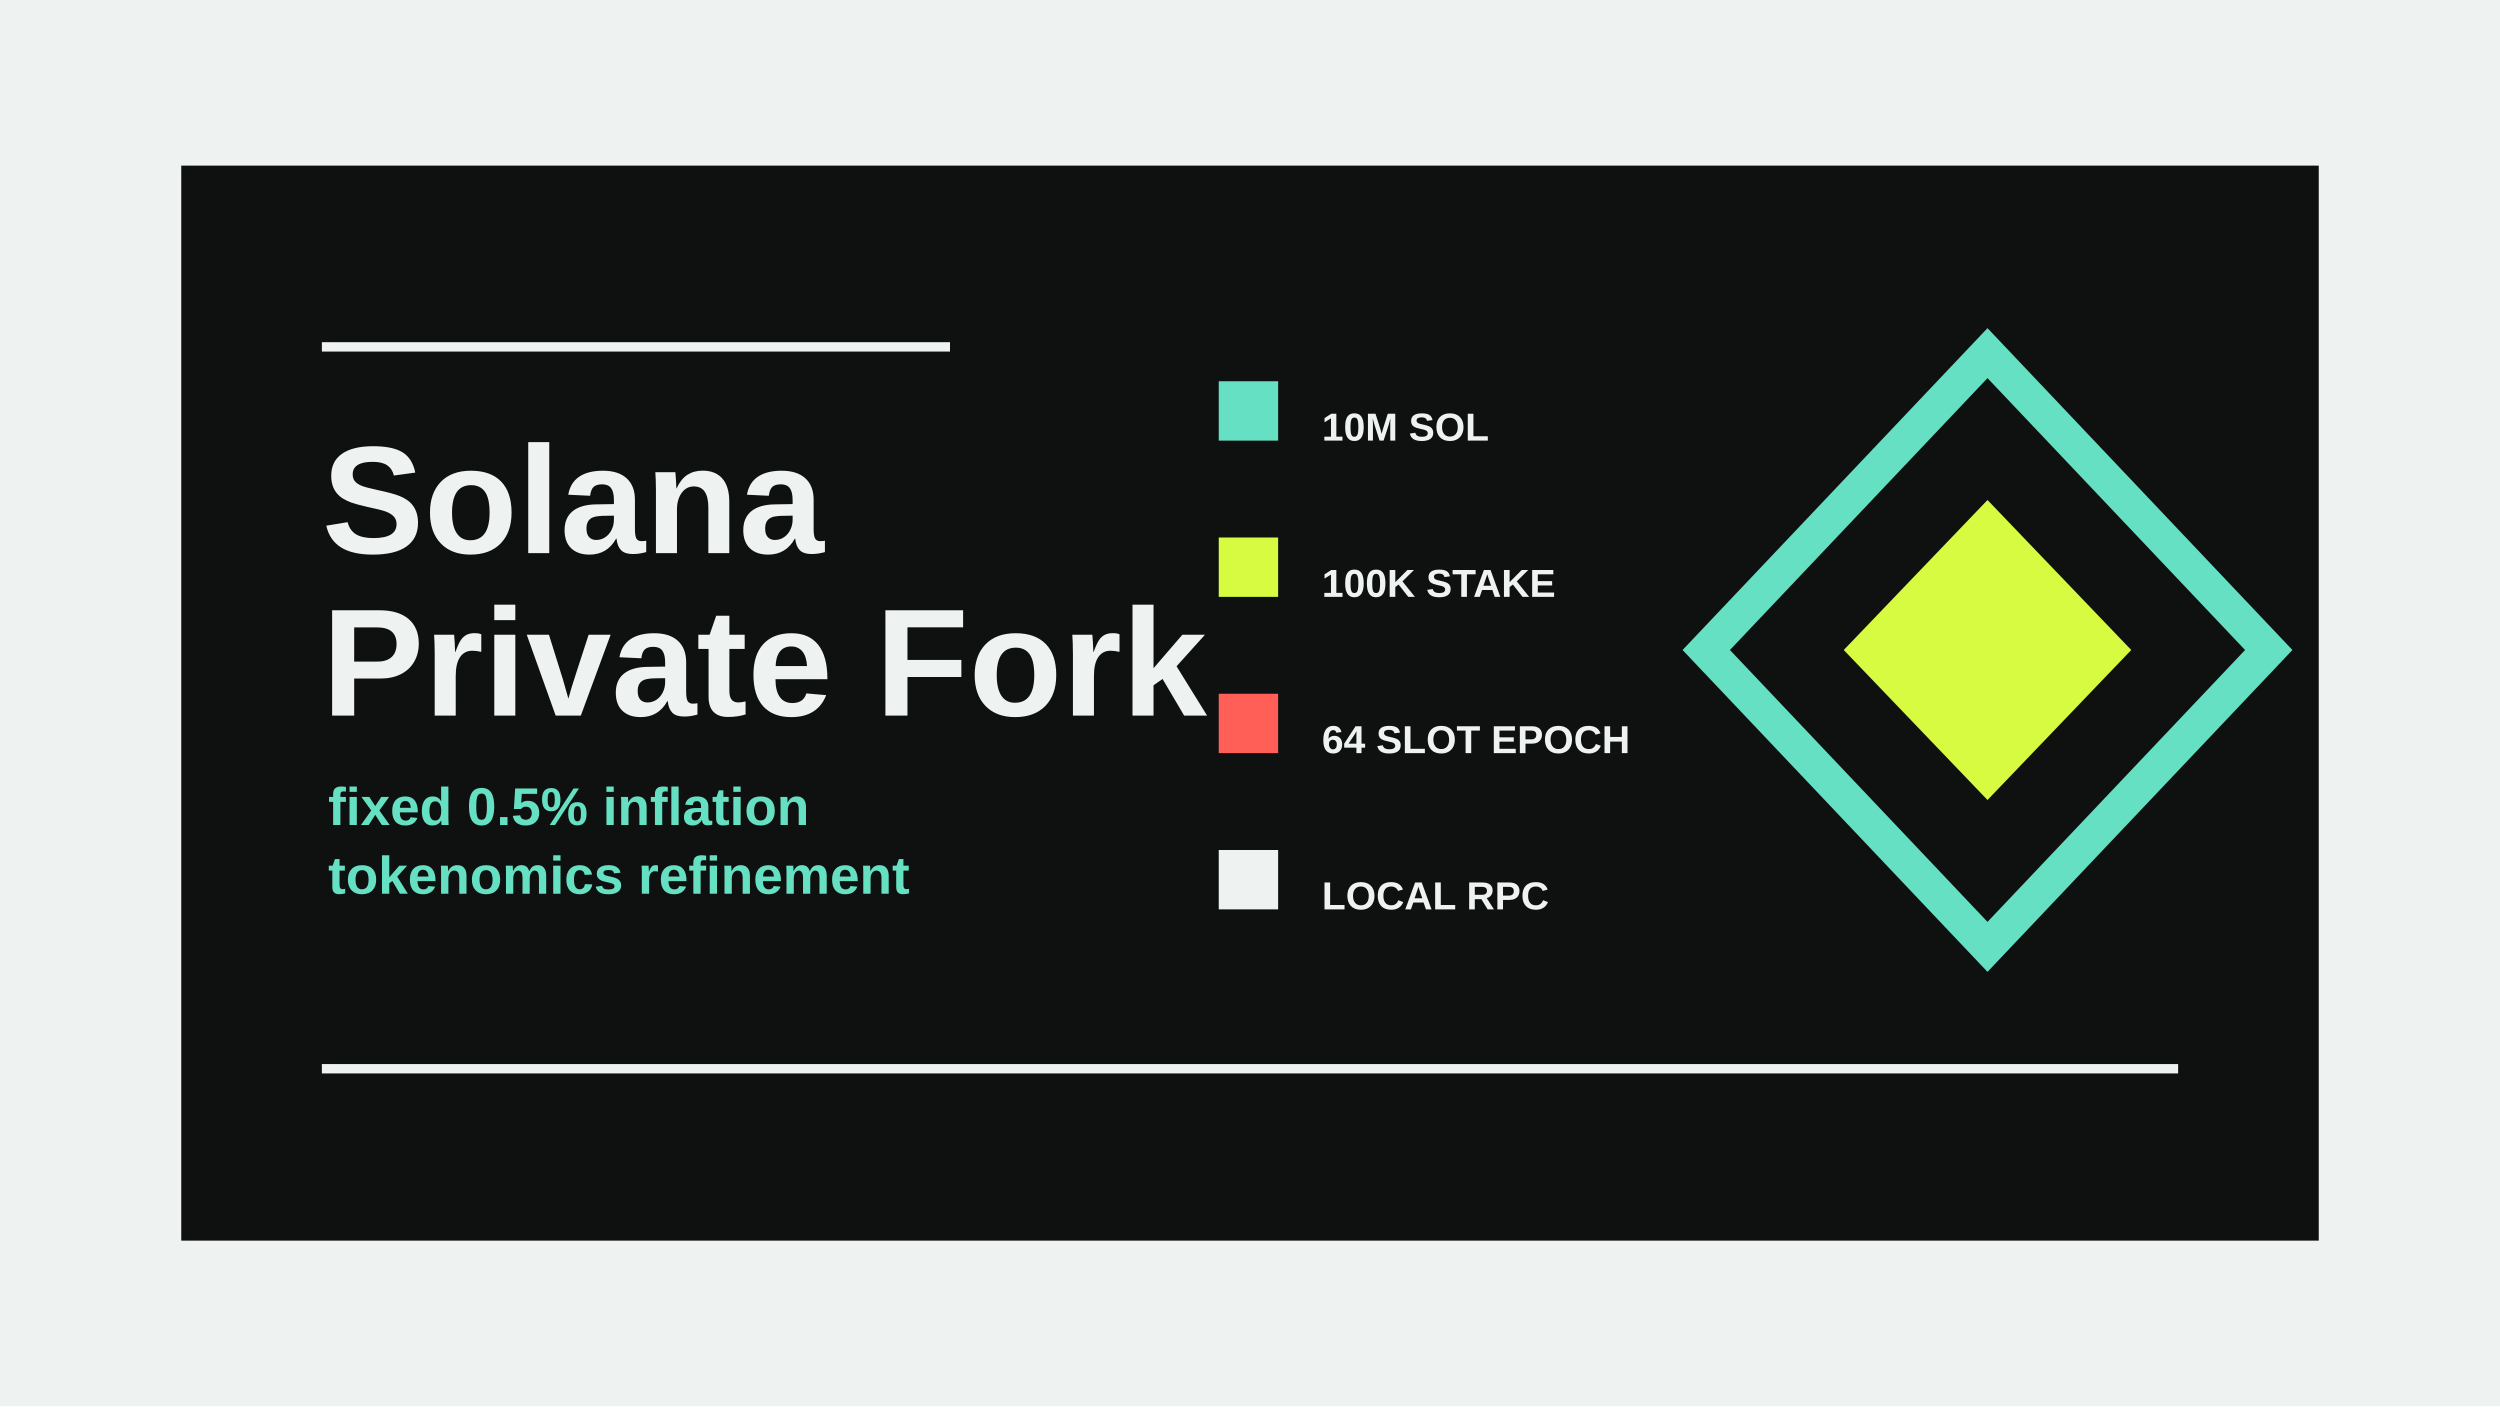
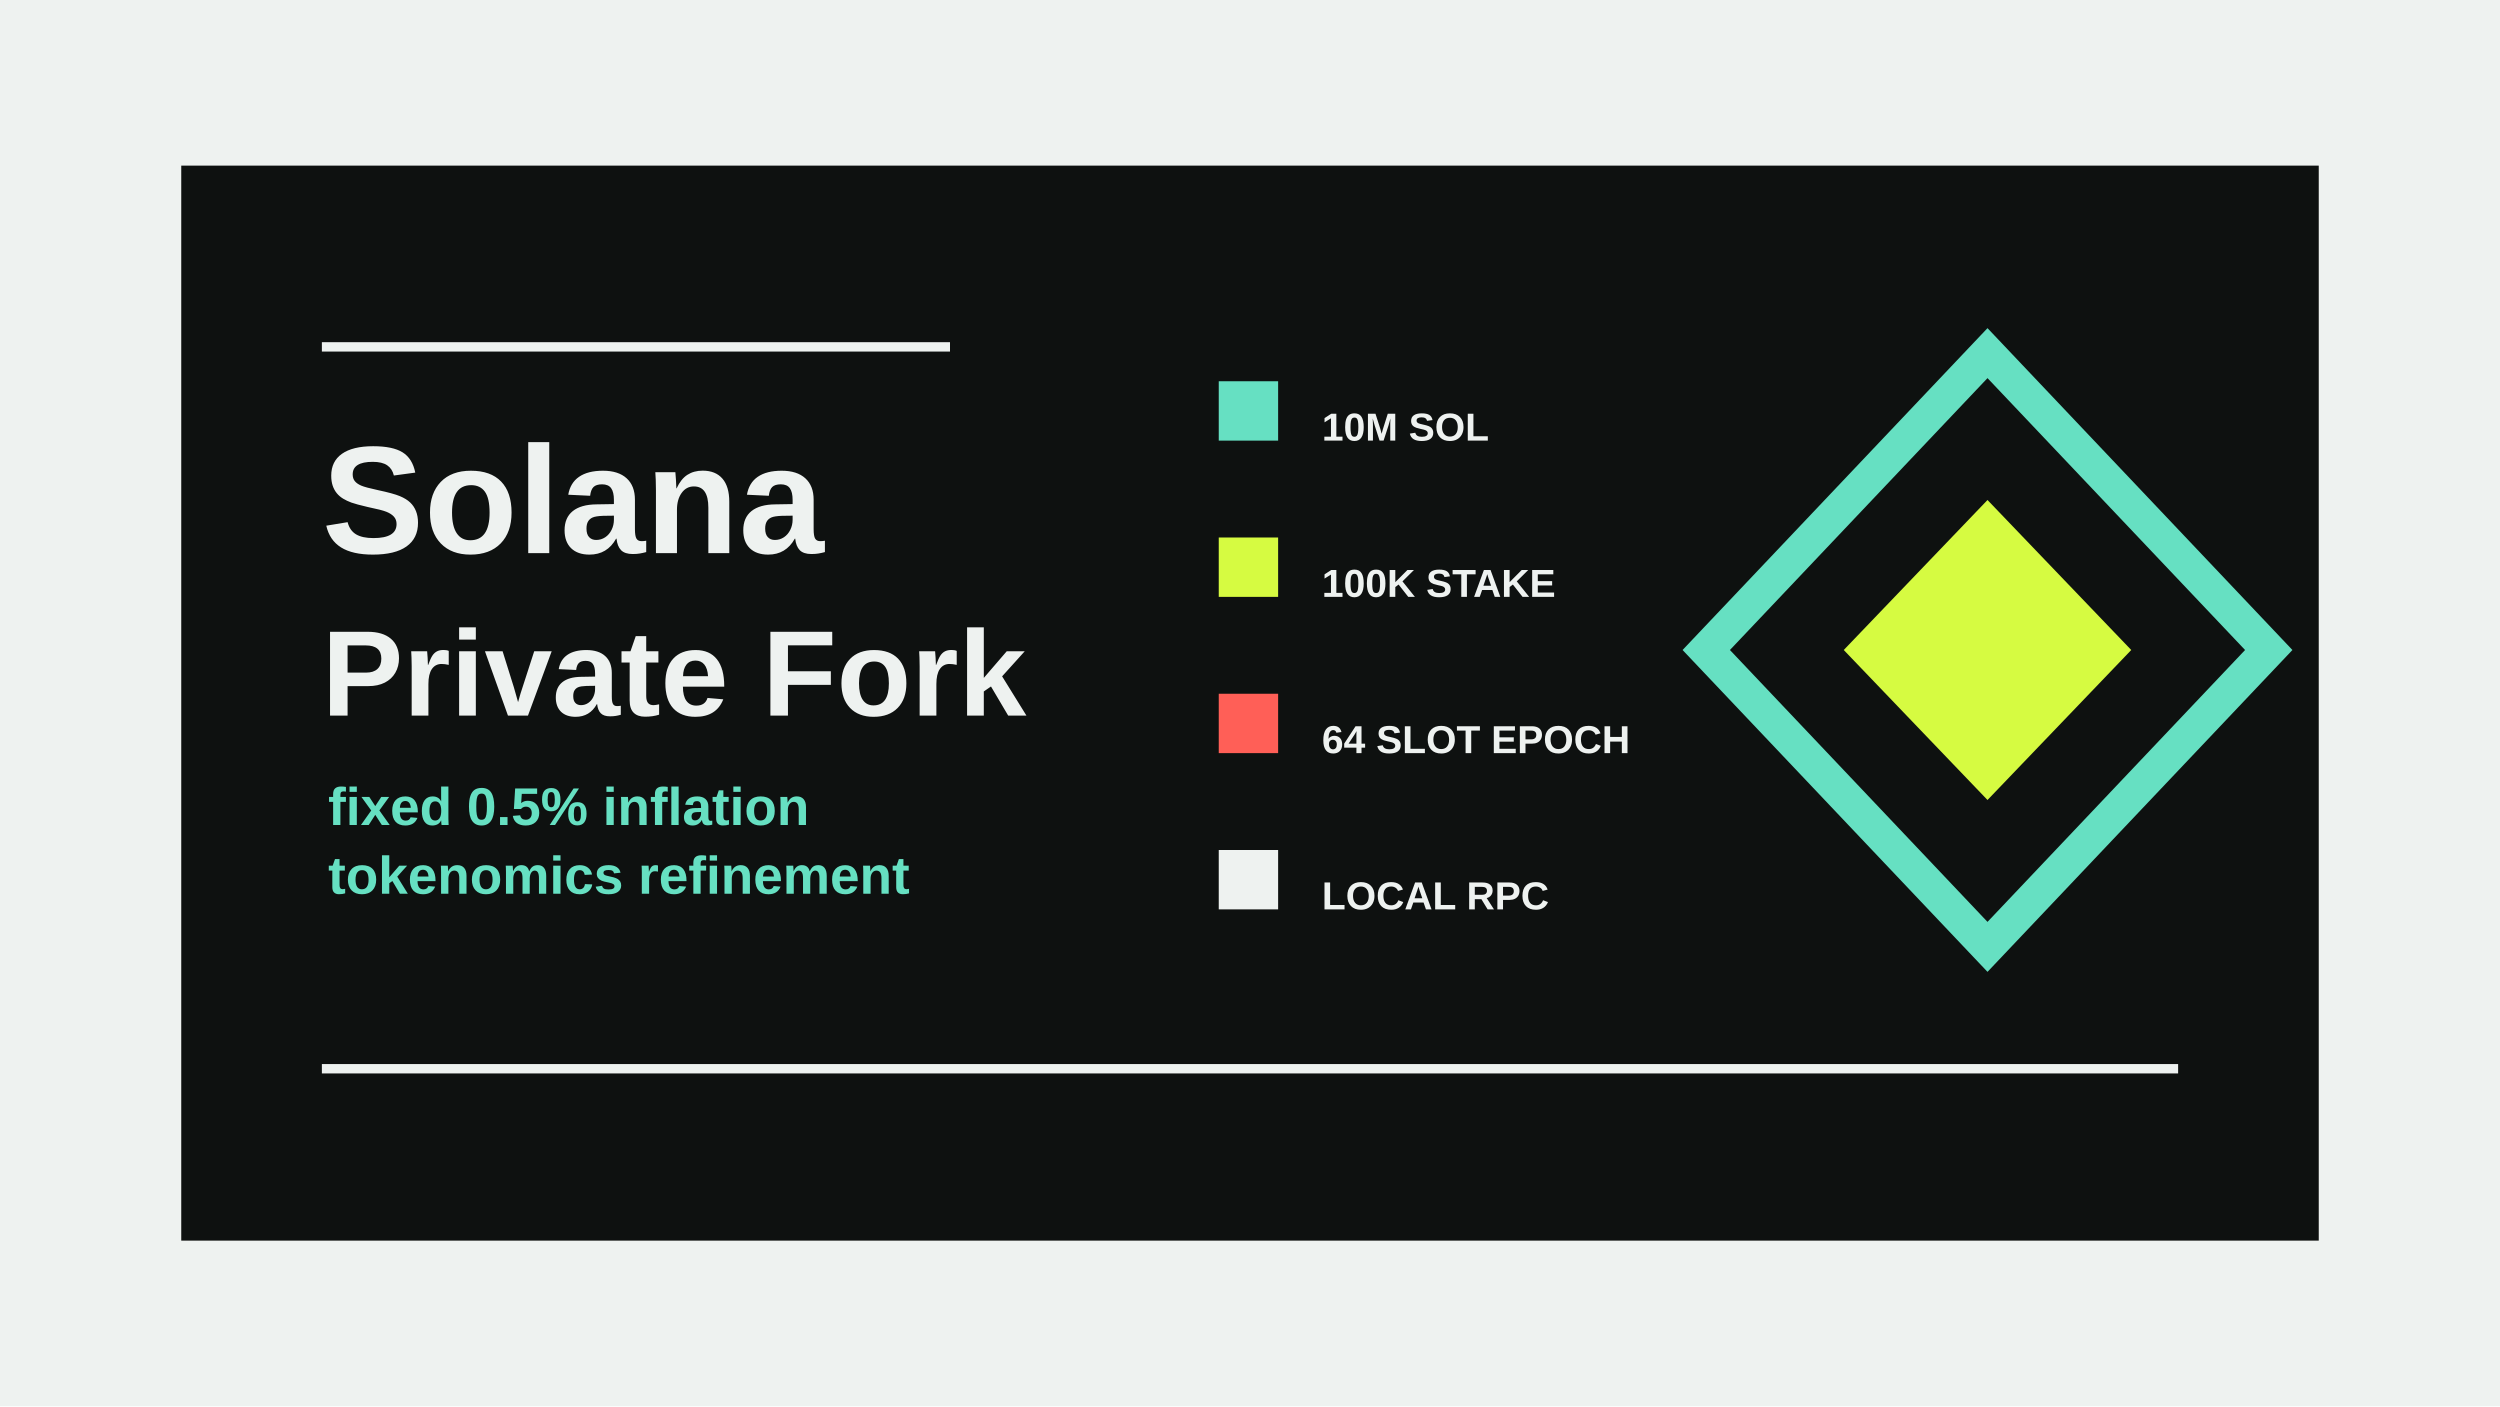
<svg xmlns="http://www.w3.org/2000/svg" width="1600" height="900" viewBox="0 0 1600 900" fill="none">
  <rect width="1600" height="900" fill="#EEF2F0" />
  <rect x="116" y="106" width="1368" height="688" fill="#0E1110" />
  <path d="M206 222H608" stroke="#EEF2F0" stroke-width="6" />
  <path d="M206 684H1394" stroke="#EEF2F0" stroke-width="6" />
  <text x="206" y="354" fill="#EEF2F0" font-family="Arial, Helvetica, sans-serif" font-size="98" font-weight="800">Solana</text>
-   <text x="206" y="458" fill="#EEF2F0" font-family="Arial, Helvetica, sans-serif" font-size="98" font-weight="800">Private Fork</text>
+   <text x="206" y="458" fill="#EEF2F0" font-family="Arial, Helvetica, sans-serif" font-size="78" font-weight="800">Private Fork</text>
  <text x="210" y="528" fill="#66E0C2" font-family="Arial, Helvetica, sans-serif" font-size="34" font-weight="700">fixed 0.5% inflation</text>
  <text x="210" y="572" fill="#66E0C2" font-family="Arial, Helvetica, sans-serif" font-size="34" font-weight="700">tokenomics refinement</text>
  <g font-family="Arial, Helvetica, sans-serif" font-size="25" font-weight="800" letter-spacing="0">
    <text x="846" y="282" fill="#EEF2F0">10M SOL</text>
    <text x="846" y="382" fill="#EEF2F0">100K STAKE</text>
    <text x="846" y="482" fill="#EEF2F0">64 SLOT EPOCH</text>
    <text x="846" y="582" fill="#EEF2F0">LOCAL RPC</text>
  </g>
  <rect x="780" y="244" width="38" height="38" fill="#66E0C2" />
  <rect x="780" y="344" width="38" height="38" fill="#D6FB41" />
  <rect x="780" y="444" width="38" height="38" fill="#FF5F57" />
  <rect x="780" y="544" width="38" height="38" fill="#EEF2F0" />
  <path d="M1272 226L1452 416L1272 606L1092 416L1272 226Z" stroke="#66E0C2" stroke-width="22" />
  <path d="M1272 320L1364 416L1272 512L1180 416L1272 320Z" fill="#D6FB41" />
</svg>
